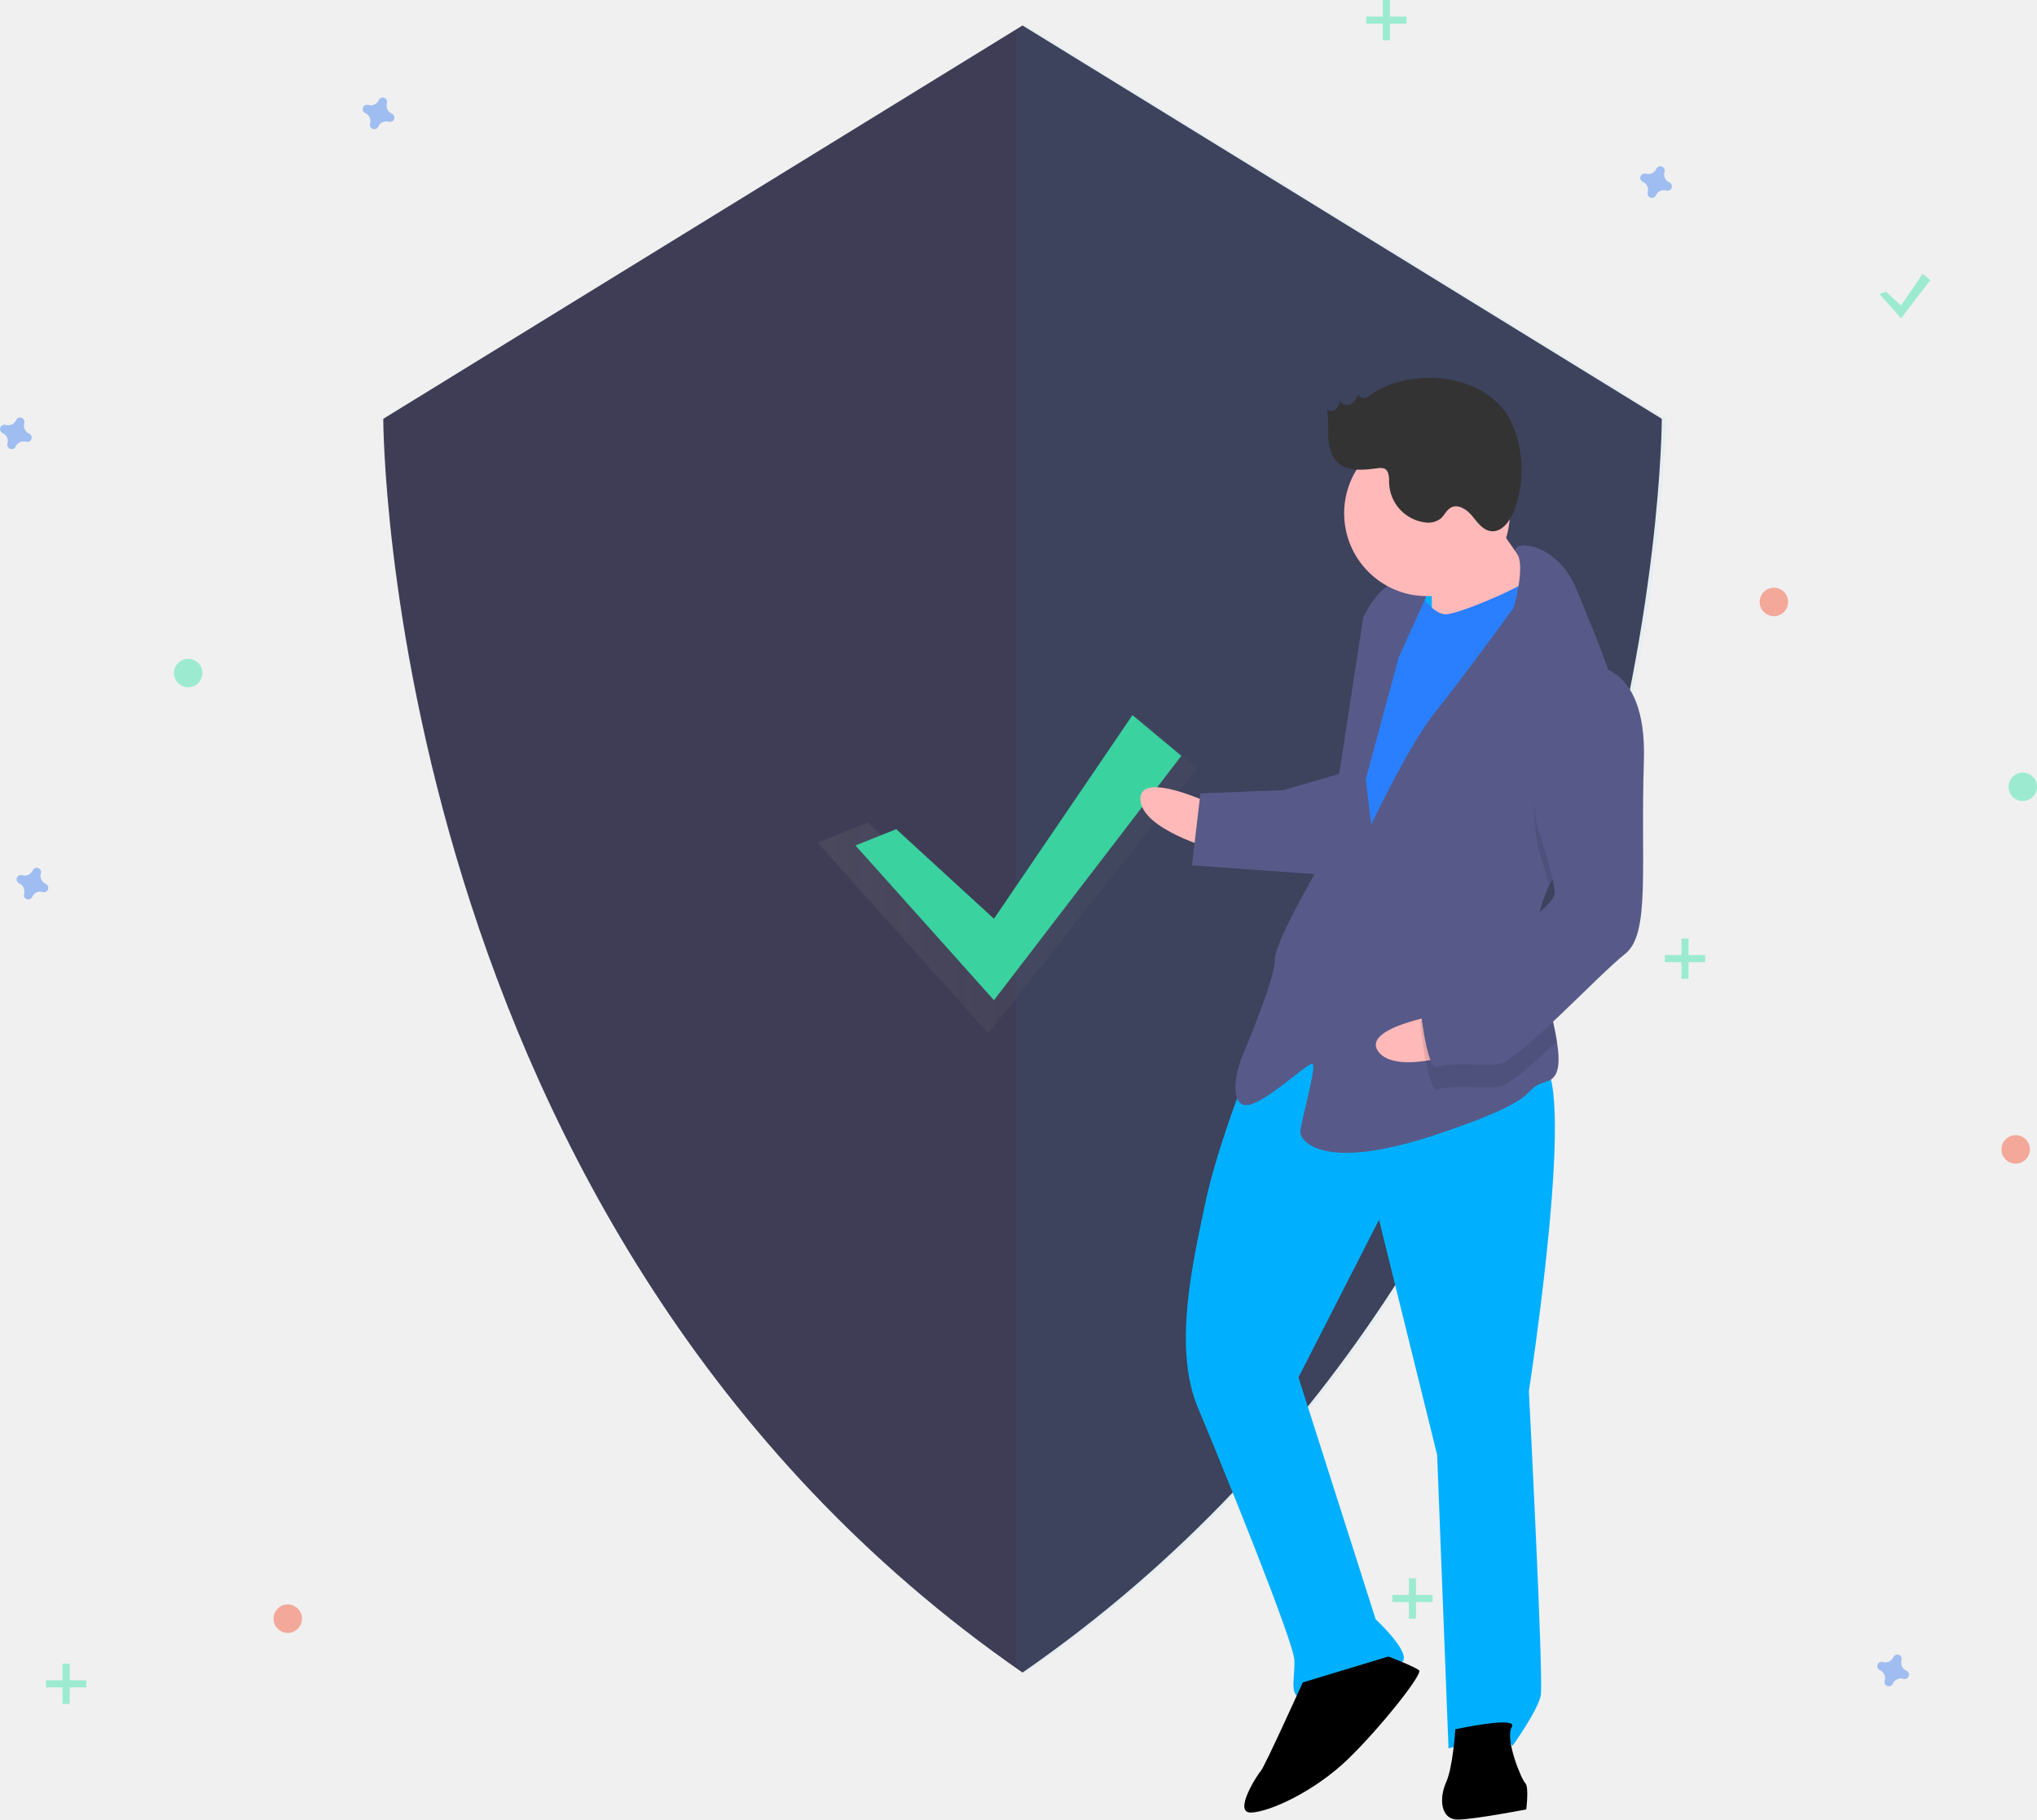
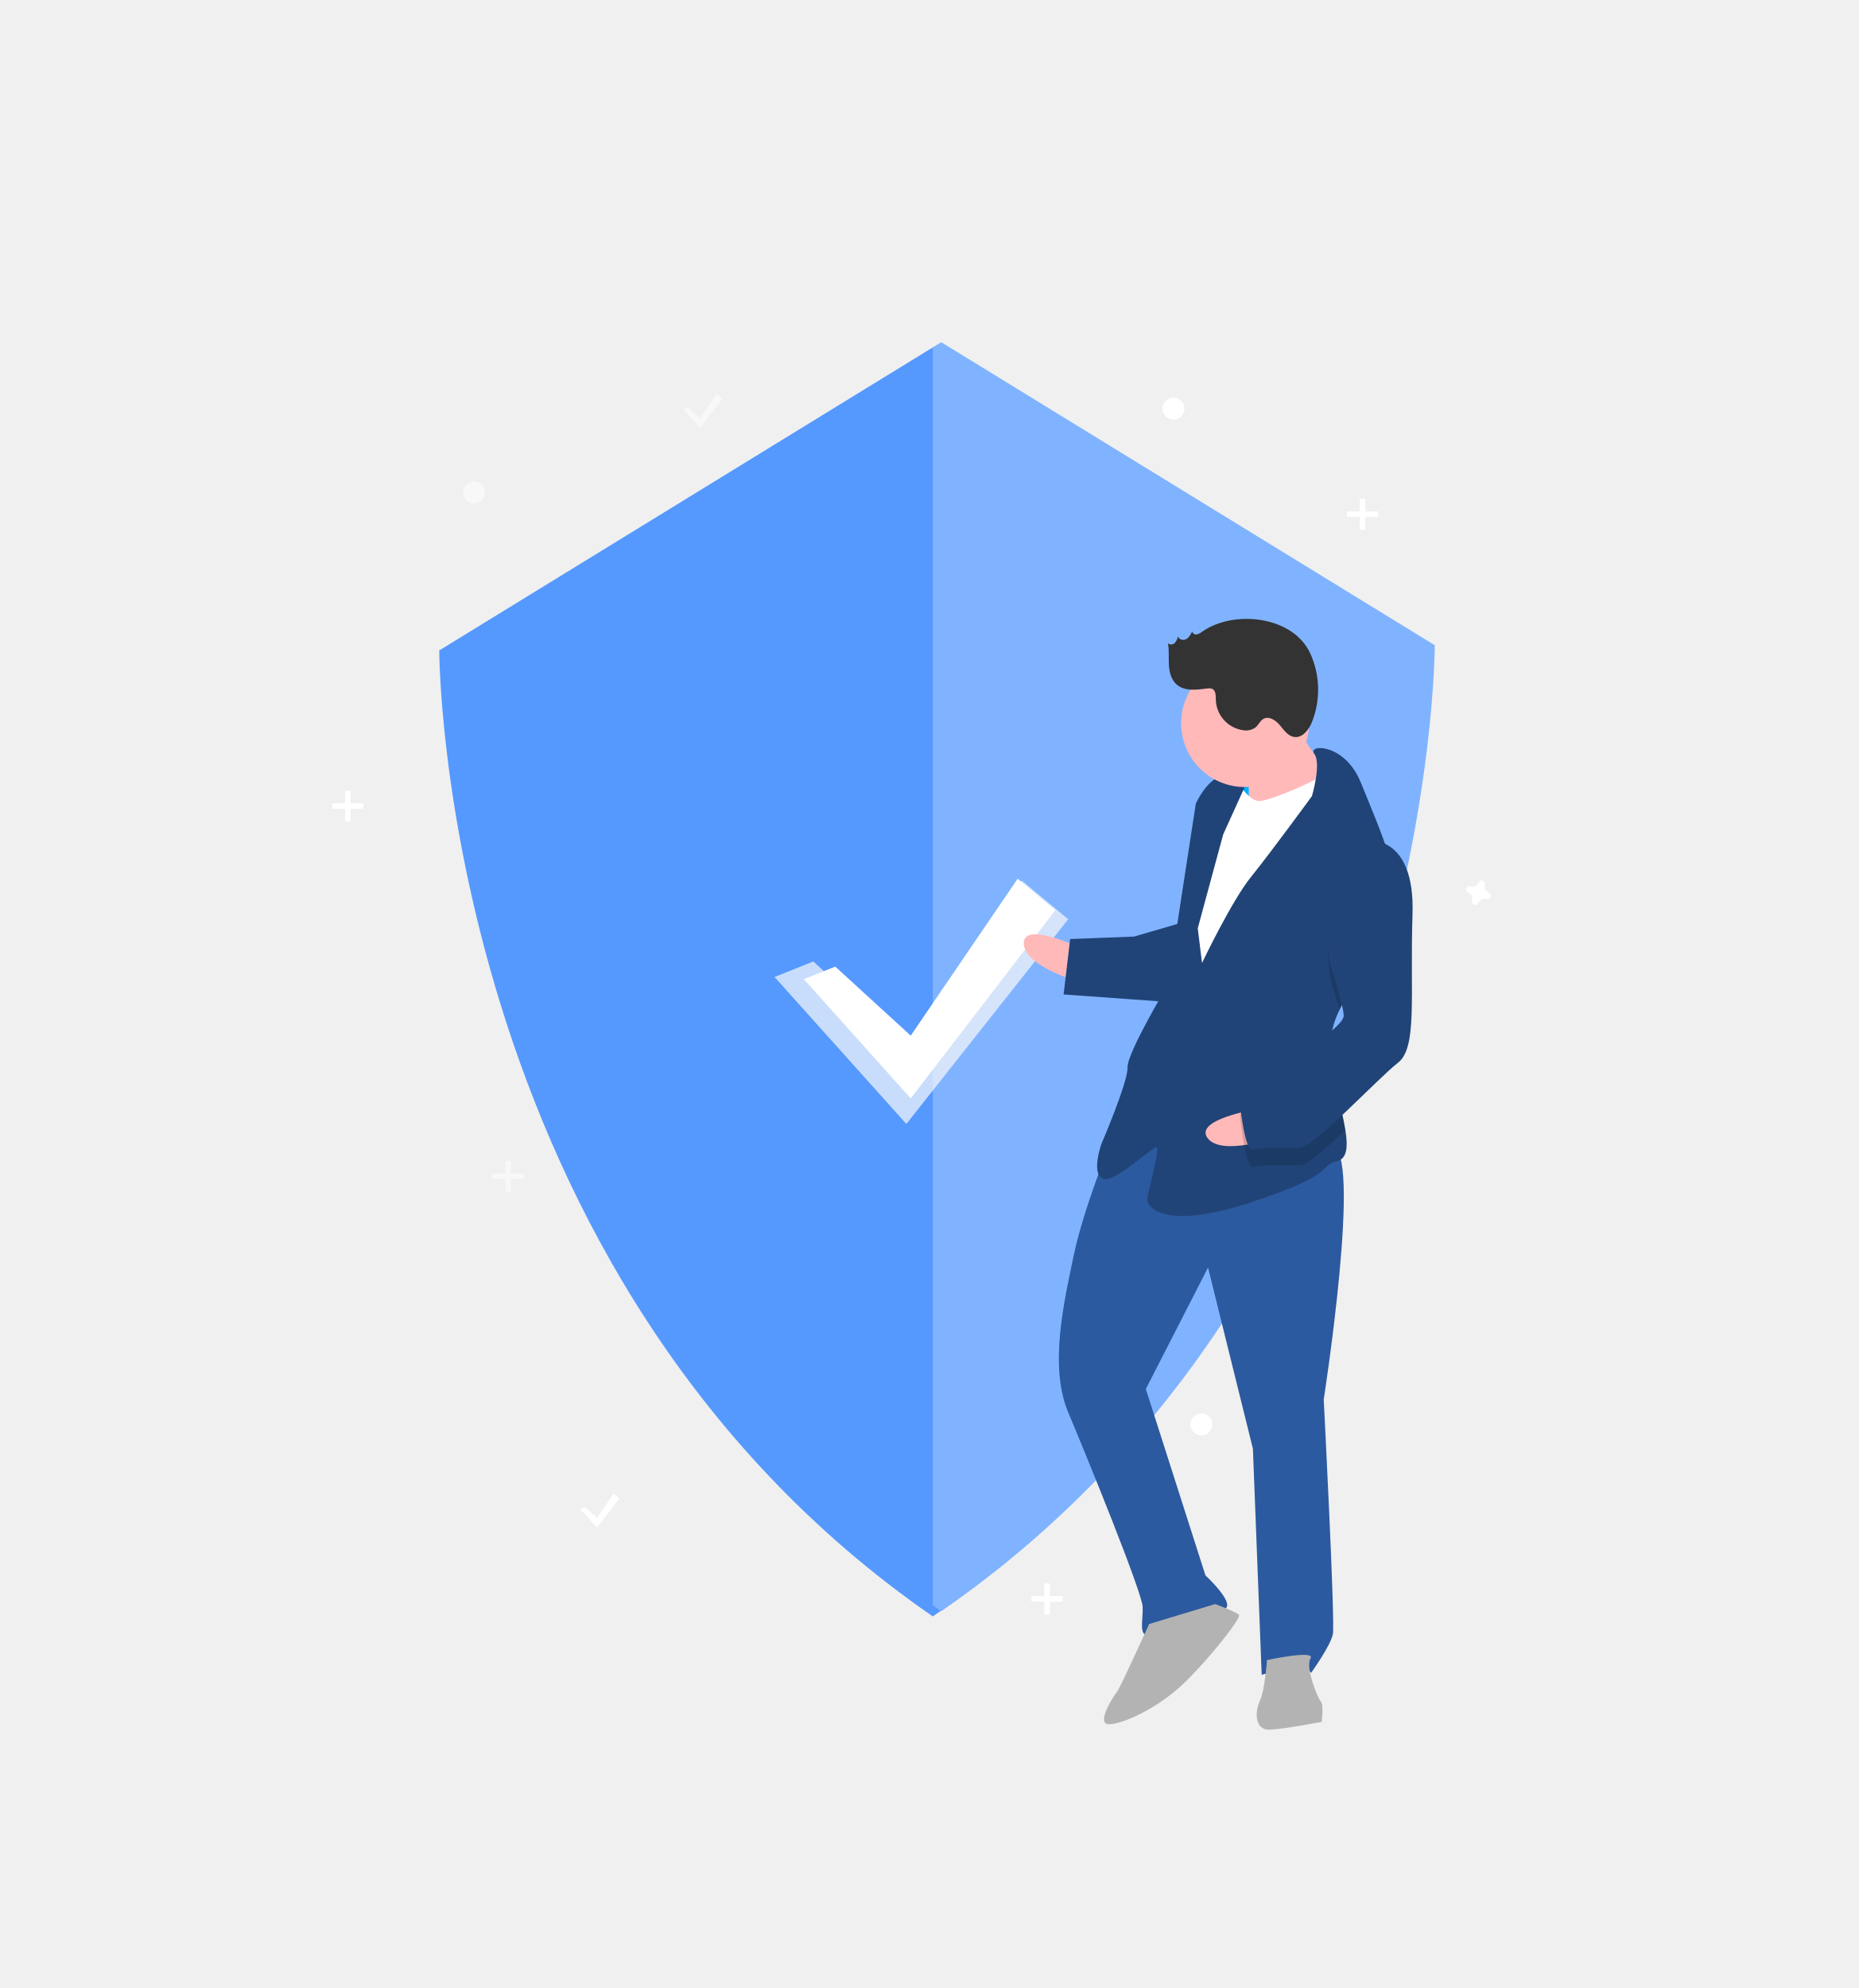
- <svg xmlns="http://www.w3.org/2000/svg" xmlns:xlink="http://www.w3.org/1999/xlink" width="859.399" height="767.784">
-   <style>.B{opacity:.5}.C{fill:#47e6b1}.D{fill:#ffb9b9}.E{fill:#00b0ff}.F{fill:#575a89}</style>
+ <svg xmlns="http://www.w3.org/2000/svg" xmlns:xlink="http://www.w3.org/1999/xlink" width="618.898" height="661.865">
  <defs>
-     <linearGradient id="A" x1="344.921" y1="369.397" x2="505.399" y2="369.397" gradientUnits="userSpaceOnUse">
-       <stop offset="0" stop-color="gray" stop-opacity=".25" />
-       <stop offset=".535" stop-color="gray" stop-opacity=".12" />
-       <stop offset="1" stop-color="gray" stop-opacity=".1" />
-     </linearGradient>
-     <path id="B" d="M165.29 47.956c-1.711-.745-2.592-2.655-2.047-4.441.043-.132.069-.269.08-.408h0c.049-.811-.439-1.559-1.201-1.841s-1.62-.03-2.109.619h0c-.082.112-.15.234-.204.362-.745 1.711-2.655 2.592-4.441 2.047-.132-.043-.269-.069-.408-.08h0c-.811-.049-1.559.439-1.841 1.201s-.03 1.62.619 2.109h0c.112.082.234.15.362.204 1.711.745 2.592 2.655 2.047 4.441-.043.132-.069.269-.08.408h0c-.049.811.439 1.559 1.201 1.841s1.62.03 2.109-.619h0c.082-.112.15-.234.204-.362.745-1.711 2.655-2.592 4.441-2.047.132.043.269.069.408.08h0c.811.049 1.559-.439 1.841-1.201s.03-1.62-.619-2.109h0c-.112-.082-.234-.15-.362-.204z" />
+     <path id="A" d="M216.824 135.464a2.819 2.717 0 0 1-1.571-3.284 1.355 1.306 0 0 0 .061-.301h0a1.414 1.363 0 0 0-2.54-.903h0a1.355 1.306 0 0 0-.156.268 2.819 2.717 0 0 1-3.407 1.514 1.355 1.306 0 0 0-.313-.059h0a1.414 1.363 0 0 0-.937 2.448h0a1.355 1.306 0 0 0 .278.151 2.819 2.717 0 0 1 1.571 3.284 1.355 1.306 0 0 0-.061.301h0a1.414 1.363 0 0 0 2.54.903h0a1.355 1.306 0 0 0 .156-.268 2.819 2.717 0 0 1 3.407-1.514 1.355 1.306 0 0 0 .313.059h0a1.414 1.363 0 0 0 .937-2.448h0a1.355 1.306 0 0 0-.278-.151z" />
+     <path id="B" d="M362.749 121.297l-7.004-7.544 2.06-.794 4.944 4.368 7.004-9.927 2.472 1.986z" />
  </defs>
-   <path d="M431.399 10.746l-269.702 165.97s0 342.314 269.702 529.031c269.702-186.717 269.702-529.031 269.702-529.031z" fill="#3f3d56" />
-   <path d="M433.009 10.746l-4.61 2.837V702.51l4.61 3.238c269.702-186.717 269.702-529.031 269.702-529.031z" opacity=".04" class="E" />
-   <path fill="url(#A)" d="M366.106 347.068l50.843 46.606 63.028-90.924 25.422 21.185-88.45 112.109-72.028-80.502 21.185-8.474z" opacity=".7" />
-   <path fill="#3ad29f" d="M378.106 349.868l41.243 37.806 58.428-85.924 20.622 17.185-79.05 103.109-58.428-65.302 17.185-6.874z" />
-   <g fill="#4d8af0">
-     <use xlink:href="#B" class="B" />
-     <use xlink:href="#B" x="-146" y="325" class="B" />
+   <path d="M310.584 115.655L146.25 216.55s0 208.096 164.335 321.603C474.919 424.646 474.919 216.55 474.919 216.55z" fill="#59f" />
+   <path d="M313.392 113.93l-2.809 1.725v418.804l2.809 1.968c164.335-113.507 164.335-321.603 164.335-321.603z" fill="#80b3ff" />
+   <path fill="#f9f9f9" d="M355.673 306.045l-53.894 68.152-43.888-48.938 12.909-5.152 30.98 28.333 38.404-55.273z" opacity=".7" />
+   <g fill="#fff">
+     <path d="M351.408 303.006l-48.166 62.681-35.602-39.698 10.471-4.178 25.13 22.983 35.602-52.234z" />
+     <ellipse cx="400.019" cy="474.218" rx="3.656" ry="3.647" />
+     <g transform="matrix(.794128 0 0 .822043 416.7279 103.8477)">
+       <use xlink:href="#A" x="-117.393" y="99.834" />
+       <ellipse cx="-32.776" cy="39.154" rx="4.604" ry="4.437" />
+     </g>
+     <path d="M347.704 527.162h1.828v10.335h-1.828z" />
+     <path d="M353.797 531.417v1.824h-10.359v-1.824zm98.957-365.412h1.828v10.335h-1.828z" />
+     <path d="M458.847 170.261v1.824h-10.359v-1.824z" />
+     <path opacity=".5" d="M240.615 132.72l-7.525 9.793-5.562-6.201 1.636-.653 3.926 3.591 5.562-8.16z" />
  </g>
-   <g fill="#f55f44">
-     <circle cx="748.399" cy="254" r="6" class="B" />
-     <circle cx="121.399" cy="683" r="6" class="B" />
-     <circle cx="850.399" cy="485" r="6" class="B" />
+   <path fill="#00b0ff" d="M406.884 255.101l13.542-.524.675 17.371-13.542.524z" />
+   <path d="M359.336 315.416s-18.754-8.94-18.454-1.219 18.904 12.8 18.904 12.8z" fill="#ffb9b9" />
+   <path d="M369.625 380.742s-8.848 21.606-12.117 37.197-8.248 37.047-1.844 52.264 24.612 59.939 24.799 64.765-1.56 9.726 2.31 9.576 24.925-6.764 25.78-9.696-7.184-10.354-7.184-10.354l-19.85-62.057 20.71-40.429 14.938 60.314 2.926 75.276s14.359-4.422 16.444-.636c0 0 6.433-8.948 7.251-12.845s-3.038-78.171-3.038-78.171 13.181-84.598 2.54-84.187-52.318-25.039-73.667-1.016z" fill="#2c5aa0" />
+   <path d="M382.623 540.684s-9.815 21.644-10.745 22.646-7.326 10.915-2.49 10.728 16.257-5.462 24.662-13.519 19.489-22.018 18.483-22.946-7.889-3.561-7.889-3.561zm39.218 12.014s-.592 9.689-2.377 13.624-1.56 9.726 3.277 9.538 17.337-2.603 17.337-2.603.743-5.828-.263-6.756-5.287-11.394-3.465-14.364-14.51.561-14.51.561z" fill="#b3b3b3" />
+   <path d="M428.996 238.298s10.311 16.032 14.33 19.743-7.289 11.88-7.289 11.88l-20.238 2.716s.255-18.374-.788-20.267 13.985-14.073 13.985-14.073z" fill="#ffb9b9" />
+   <path d="M411.405 259.276s4.169 7.571 8.039 7.421 23.883-8.656 24.738-11.589 6.629 21.007 6.629 21.007l-48.972 85.983-11.945-8.237 5.788-50.483 4.754-27.247z" fill="#fff" />
+   <path d="M445.987 336.227c-1.954 4.077-3.173 8.329-3.004 12.681a11.51 11.51 0 0 0 .032.579c.464 8.932 3.762 19.262 4.945 26.775.858 5.389.614 9.323-2.547 10.247-7.663 2.229 1.117 3.822-28.532 13.669s-34.823 1.347-34.899-.583 4.199-16.594 3.194-17.521-14.06 12.142-18.004 10.362-.45-11.581-.45-11.581 8.885-20.641 8.698-25.466 13.46-27.584 13.46-27.584l9.282-60.284s3.569-7.87 8.369-9.023 8.781 1.593 8.781 1.593l-8.031 17.708-8.473 31.257 1.418 11.544s9.853-20.678 16.324-28.661 20.269-26.881 20.269-26.881 3.221-10.844.789-14.084c-2.432-3.25 10.143-3.736 15.505 9.587 2.841 7.061 7.455 17.593 10.346 27.397 2.575 8.687 3.792 16.807 1.24 21.448-3.9 7.091-13.71 16.41-18.71 26.82z" fill="#214478" />
+   <path d="M464.699 309.407c-3.9 7.091-13.71 16.41-18.71 26.82-1.306-4.695-2.9-9.553-2.9-9.553s-6.112-32.626 11.967-41.058a12.099 12.072 0 0 1 8.403 2.343c2.575 8.687 3.792 16.807 1.24 21.448z" opacity=".15" />
+   <path d="M392.929 307.351l-15.327 4.459-21.281.824-2.189 18.449 34.973 2.513s8.735-24.501 3.824-26.245z" fill="#214478" />
+   <path d="M417.922 369.382s-20.504 3.394-15.825 9.55 22.845-.316 22.845-.316z" fill="#ffb9b9" />
+   <path d="M443.016 349.487c.464 8.932 3.762 19.262 4.945 26.775-6.532 6.168-12.743 11.608-15.084 11.698-4.836.187-12.612-.478-15.477.598s-4.545-17.222-4.545-17.222 1.71-5.865 9.336-9.06c5.148-2.161 15.015-8.023 20.825-12.791z" opacity=".154" />
+   <path d="M454.83 279.826s16.369-2.566 15.485 24.531 1.726 44.394-4.858 49.481-27.969 28.145-32.806 28.333-12.612-.478-15.477.598-4.545-17.222-4.545-17.222 1.71-5.865 9.336-9.06 25.592-14.521 25.442-18.382-4.545-17.222-4.545-17.222-6.112-32.626 11.967-41.058z" fill="#214478" />
+   <ellipse cx="414.561" cy="240.79" fill="#ffb9b9" rx="21.297" ry="21.248" />
+   <path d="M400.222 210.335a4.112 4.103 0 0 1-1.791.897 1.278 1.275 0 0 1-1.481-1.023c-.488 1.008-1.037 2.083-2.032 2.6s-2.533.084-2.676-1.027a4.696 4.685 0 0 1-1.081 2.276c-.617.587-1.737.736-2.275.076.436 2.376.167 4.818.303 7.229s.781 4.967 2.607 6.553c2.663 2.312 6.667 1.741 10.169 1.304a3.087 3.079 0 0 1 1.594.087c1.311.557 1.252 2.379 1.27 3.801a10.586 10.561 0 0 0 9.269 10.029 5.306 5.294 0 0 0 3.944-.96c.994-.841 1.502-2.211 2.642-2.843 1.853-1.028 4.102.471 5.456 2.098s2.691 3.628 4.79 3.927c2.776.394 4.891-2.429 5.929-5.028a29.383 29.315 0 0 0-.584-22.778c-5.798-12.608-25.603-14.603-36.053-7.214z" fill="#333" />
+   <g fill="#fff">
+     <use xlink:href="#B" x="-216.907" y="368.606" transform="matrix(.794128 0 0 .822043 82.95731 105.8983)" />
+     <g opacity=".5">
+       <path d="M168.278 386.49h1.828v10.335h-1.828z" />
+       <path d="M174.371 390.746v1.824h-10.359v-1.824z" />
+     </g>
+     <ellipse cx="157.845" cy="163.91" opacity=".5" rx="3.656" ry="3.647" />
+     <path d="M114.881 263.187h1.828v10.335h-1.828z" />
+     <path d="M120.973 267.442v1.824h-10.359v-1.824z" />
  </g>
-   <g fill="#4d8af0">
-     <use xlink:href="#B" x="539" y="29" class="B" />
-     <use xlink:href="#B" x="639" y="657" class="B" />
-     <use xlink:href="#B" x="-153" y="135" class="B" />
-   </g>
-   <g class="C">
-     <circle cx="79.399" cy="284" r="6" class="B" />
-     <circle cx="853.399" cy="332" r="6" class="B" />
-     <g class="B">
-       <path d="M583.399 0h3v17h-3z" />
-       <path d="M593.399 7v3h-17V7z" />
-       <path d="M594.399 666h3v17h-3z" />
-       <path d="M604.399 673v3h-17v-3z" />
-       <path d="M26.399 702h3v17h-3z" />
-       <path d="M36.399 709v3h-17v-3z" />
-       <path d="M709.399 396h3v17h-3z" />
-       <path d="M719.399 403v3h-17v-3z" />
-       <path d="M795.606 123.018l6.443 5.906 9.128-13.424 3.222 2.685-12.35 16.109-9.128-10.202 2.685-1.074z" />
-     </g>
-   </g>
-   <path d="M589.444 240.134l22.226-.862 1.108 28.576-22.226.862z" class="E" />
-   <path d="M511.41 339.35s-30.779-14.706-30.286-2.005 31.025 21.056 31.025 21.056z" class="D" />
-   <path d="M528.296 446.811s-14.521 35.542-19.886 61.189-13.536 60.942-3.026 85.974 40.392 98.599 40.7 106.537-2.559 15.999 3.791 15.752 40.907-11.126 42.31-15.95-11.79-17.032-11.79-17.032l-32.577-102.082 33.989-66.505 24.516 99.215 4.802 123.828s23.567-7.274 26.988-1.047c0 0 10.559-14.719 11.9-21.131s-4.987-128.591-4.987-128.591 21.632-139.163 4.169-138.486-85.864-41.188-120.9-1.671z" class="E" />
-   <path d="M549.628 709.912s-16.109 35.603-17.635 37.252-12.023 17.955-4.085 17.648 26.68-8.984 40.476-22.239 31.984-36.219 30.335-37.745-12.947-5.858-12.947-5.858zm64.364 19.763s-.972 15.937-3.901 22.41-2.559 15.999 5.378 15.691 28.453-4.283 28.453-4.283 1.218-9.587-.431-11.113-8.676-18.743-5.686-23.628-23.813.923-23.813.923z" />
-   <path d="M625.735 212.492s16.922 26.373 23.518 32.477-11.962 19.543-11.962 19.543l-33.215 4.468s.418-30.225-1.293-33.338 22.951-23.149 22.951-23.149z" class="D" />
-   <path d="M596.865 247.001s6.843 12.454 13.193 12.208 39.196-14.239 40.599-19.064 10.88 34.557 10.88 34.557l-80.372 141.441-19.605-13.549 9.499-83.045 7.802-44.821z" fill="#2a7fff" />
-   <path d="M653.621 373.584c-3.206 6.707-5.208 13.7-4.931 20.86.012.318.025.635.053.952.761 14.693 6.173 31.686 8.115 44.044 1.409 8.865 1.008 15.336-4.18 16.856-12.577 3.668 1.834 6.289-46.826 22.485s-57.152 2.216-57.275-.959 6.891-27.296 5.242-28.822-23.074 19.974-29.548 17.045-.739-19.051-.739-19.051 14.583-33.954 14.275-41.892 22.089-45.375 22.089-45.375l15.234-99.167s5.858-12.947 13.734-14.842 14.411 2.621 14.411 2.621l-13.18 29.13-13.905 51.417 2.326 18.989s16.17-34.016 26.79-47.147 33.264-44.218 33.264-44.218 5.286-17.837 1.296-23.168c-3.991-5.346 16.647-6.147 25.446 15.771 4.664 11.616 12.236 28.939 16.979 45.068 4.227 14.289 6.223 27.646 2.036 35.281-6.4 11.664-22.5 26.995-30.708 44.119z" class="F" />
-   <path d="M684.329 329.465c-6.4 11.664-22.5 26.995-30.708 44.119-2.144-7.723-4.759-15.715-4.759-15.715s-10.031-53.669 19.64-67.539a19.86 19.86 0 0 1 13.791 3.853c4.227 14.289 6.223 27.646 2.036 35.281z" opacity=".1" />
-   <path d="M566.543 326.083l-25.154 7.335-34.926 1.354-3.593 30.348 57.398 4.134s14.336-40.304 6.276-43.171z" class="F" />
-   <path d="M607.561 428.123s-33.652 5.583-25.971 15.71 37.492-.52 37.492-.52z" class="D" />
-   <path d="M648.743 395.396c.761 14.693 6.173 31.686 8.115 44.044-10.72 10.146-20.914 19.095-24.756 19.244-7.938.308-20.7-.787-25.401.985s-7.458-28.33-7.458-28.33 2.806-9.648 15.321-14.904c8.448-3.555 24.641-13.198 34.179-21.041z" opacity=".1" />
-   <path d="M668.133 280.805s26.865-4.222 25.414 40.353 2.832 73.027-7.973 81.396-45.903 46.298-53.84 46.606-20.7-.787-25.401.985-7.458-28.33-7.458-28.33 2.806-9.648 15.321-14.904 42.002-23.888 41.756-30.238-7.458-28.33-7.458-28.33-10.031-53.669 19.64-67.539z" class="F" />
-   <circle cx="602.045" cy="216.591" r="34.952" class="D" />
-   <path d="M578.511 166.494a6.75 6.75 0 0 1-2.939 1.475 2.1 2.1 0 0 1-2.43-1.683c-.8 1.658-1.702 3.426-3.335 4.277s-4.157.137-4.393-1.689c-.238 1.386-.852 2.681-1.774 3.744-1.013.966-2.85 1.21-3.734.125.715 3.907.274 7.926.498 11.892s1.282 8.17 4.278 10.778c4.37 3.803 10.941 2.865 16.689 2.144.869-.182 1.771-.133 2.615.143 2.152.917 2.055 3.913 2.084 6.252.363 8.476 6.794 15.45 15.212 16.498a8.71 8.71 0 0 0 6.472-1.58c1.632-1.383 2.466-3.638 4.336-4.677 3.042-1.69 6.732.775 8.956 3.452s4.416 5.969 7.862 6.459c4.557.648 8.028-3.996 9.73-8.272 4.746-12.108 4.401-25.62-.958-37.47-9.515-20.741-42.018-24.022-59.171-11.868z" fill="#333" />
</svg>
